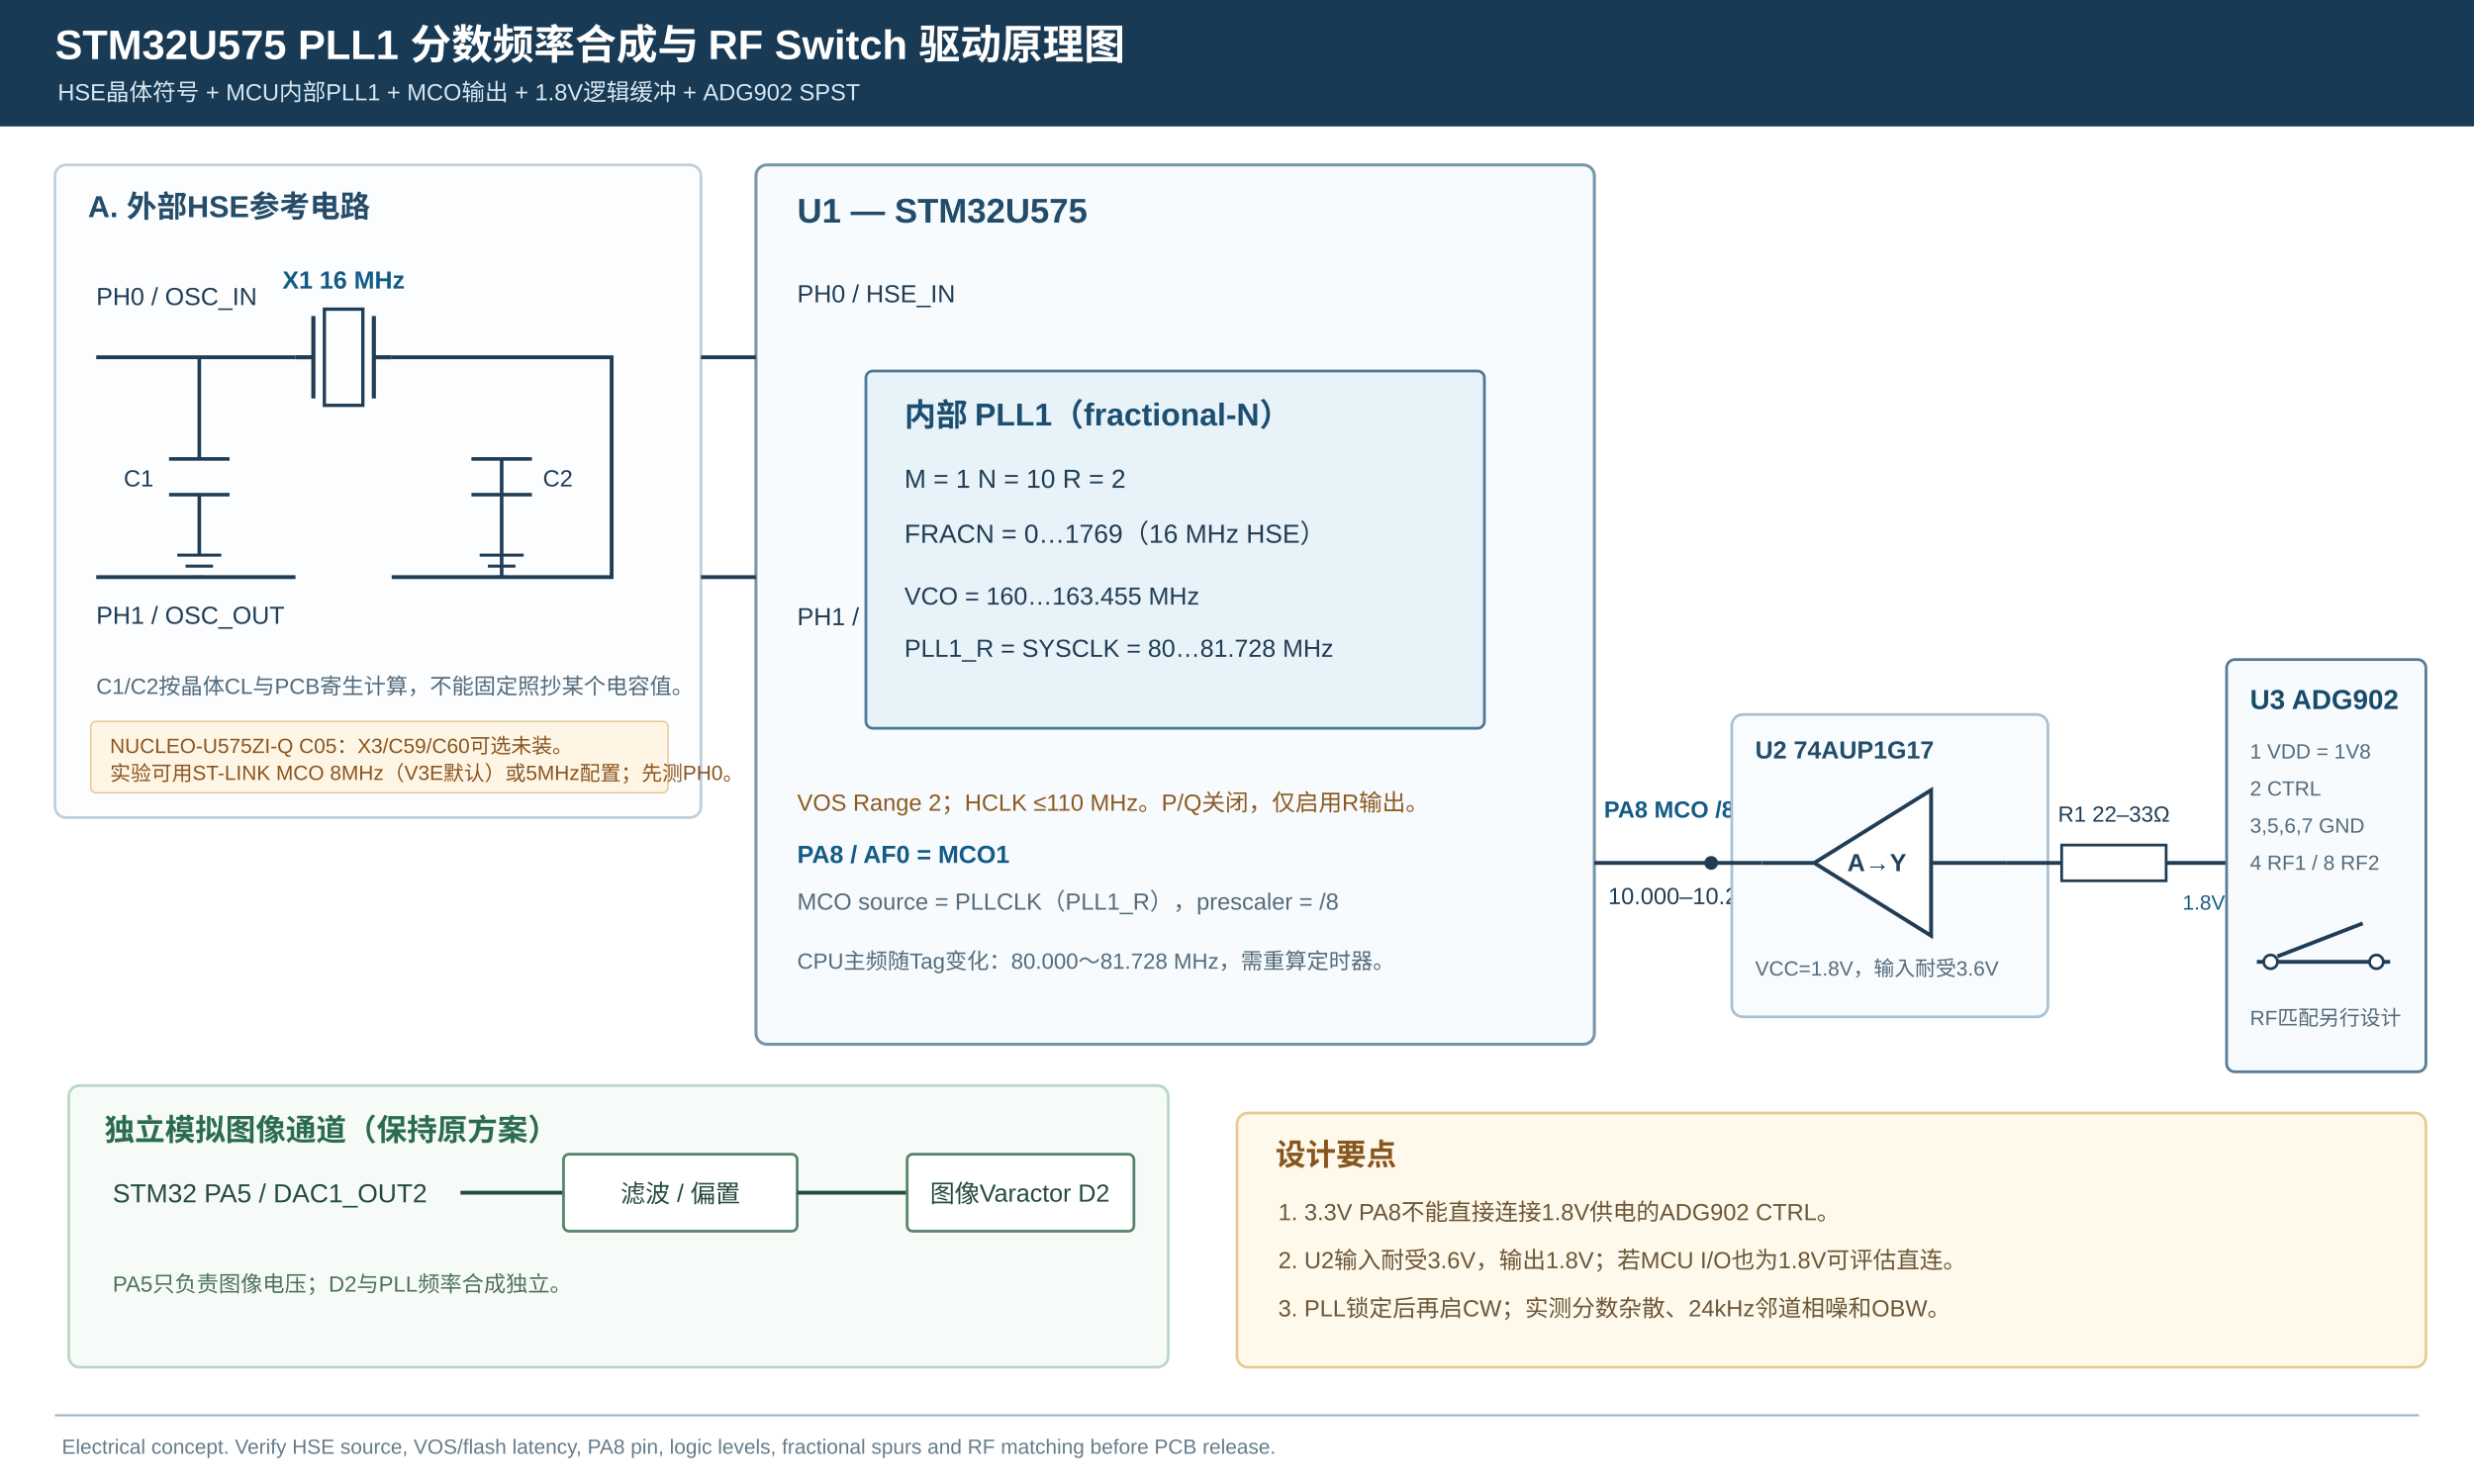
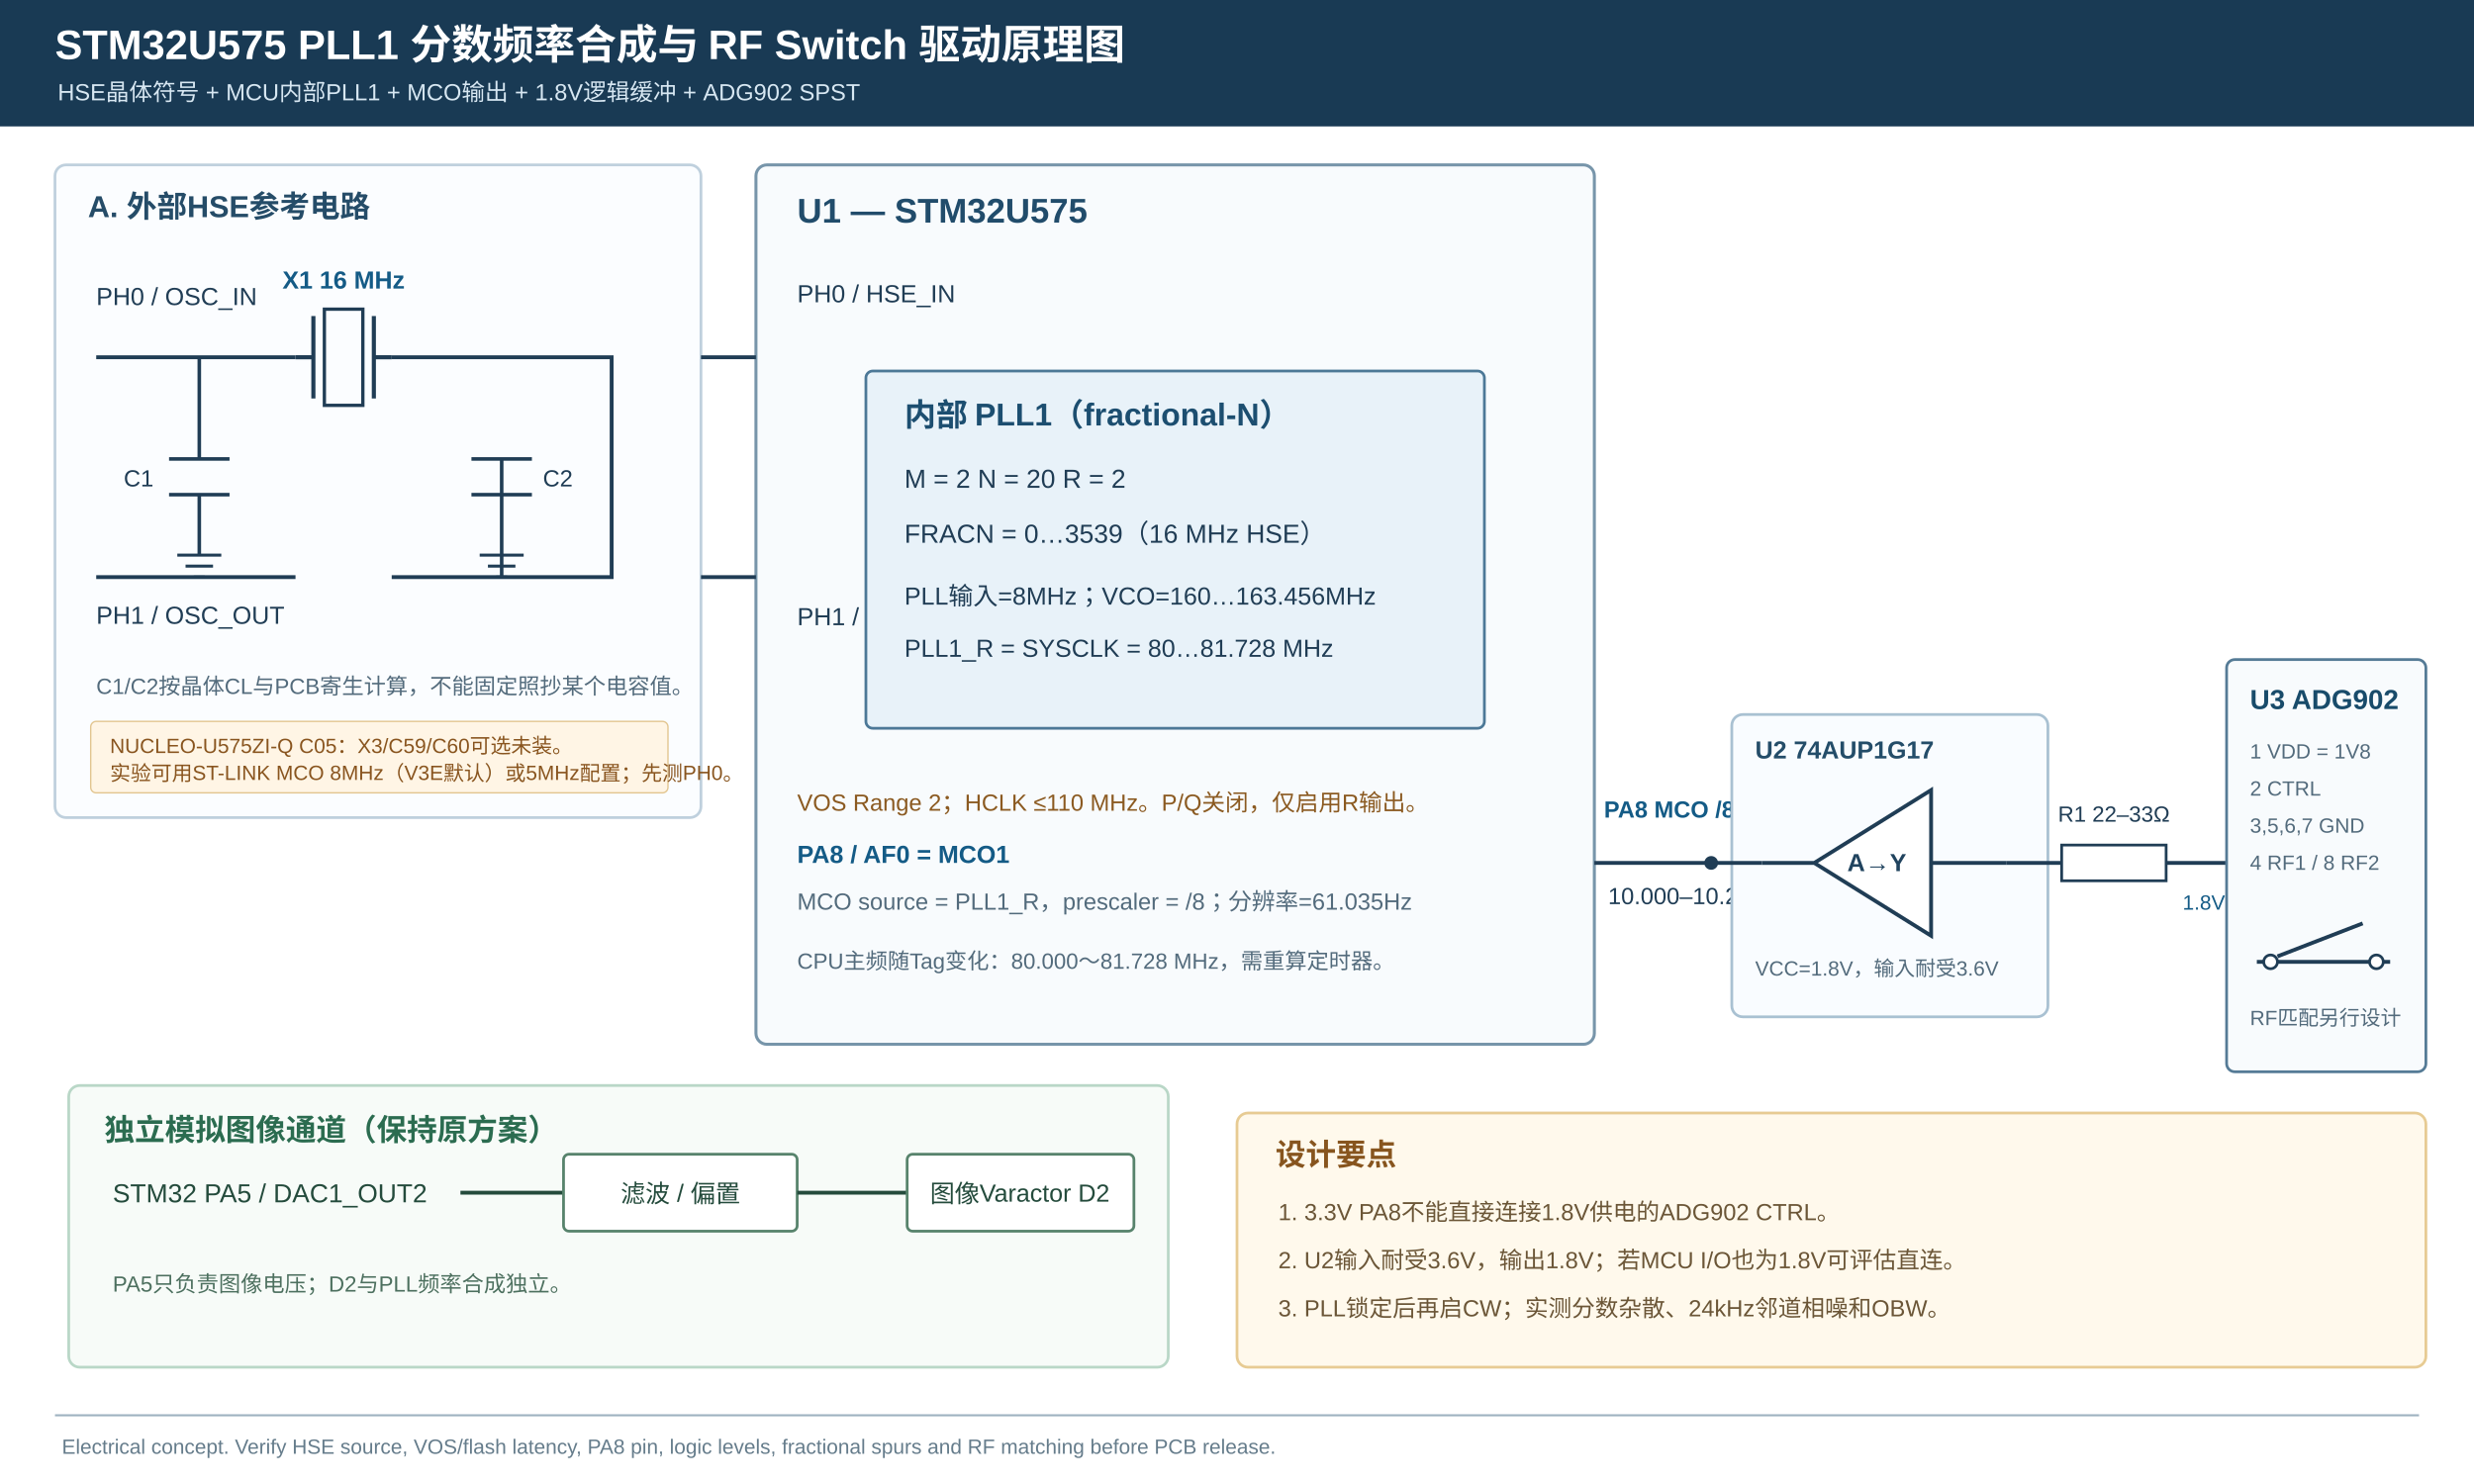
<svg xmlns="http://www.w3.org/2000/svg" width="1800" height="1080" viewBox="0 0 1800 1080" role="img" aria-label="STM32U575 PLL1 MCO 10 MHz clock synthesis electrical schematic">
  <rect width="1800" height="1080" fill="#fff" />
  <rect width="1800" height="92" fill="#193a54" />
  <text x="40" y="43" font-family="Arial,'Noto Sans CJK SC',sans-serif" font-size="30" font-weight="700" fill="#fff">STM32U575 PLL1 分数频率合成与 RF Switch 驱动原理图</text>
  <text x="42" y="73" font-family="Arial,'Noto Sans CJK SC',sans-serif" font-size="17" fill="#d7e7f2">HSE晶体符号 + MCU内部PLL1 + MCO输出 + 1.8V逻辑缓冲 + ADG902 SPST</text>
  <rect x="40" y="120" width="470" height="475" rx="8" fill="#fbfdff" stroke="#bfd0dd" stroke-width="2" />
  <text x="64" y="158" font-family="Arial,'Noto Sans CJK SC',sans-serif" font-size="22" font-weight="700" fill="#254c68">A. 外部HSE参考电路</text>
  <text x="70" y="222" font-family="Arial,sans-serif" font-size="18" fill="#203d55">PH0 / OSC_IN</text>
  <text x="70" y="454" font-family="Arial,sans-serif" font-size="18" fill="#203d55">PH1 / OSC_OUT</text>
  <path d="M70 260 H215 M285 260 H445 V420 H285 M215 420 H70" fill="none" stroke="#203d55" stroke-width="2.8" />
  <path d="M215 260 H228 M228 230 V290 M272 230 V290 M272 260 H285" fill="none" stroke="#203d55" stroke-width="3" />
  <rect x="236" y="225" width="28" height="70" fill="none" stroke="#203d55" stroke-width="2.4" />
  <text x="250" y="210" text-anchor="middle" font-family="Arial,sans-serif" font-size="18" font-weight="700" fill="#145b86">X1 16 MHz</text>
  <path d="M145 260 V334 M123 334 H167 M123 360 H167 M145 360 V404" fill="none" stroke="#203d55" stroke-width="2.6" />
  <path d="M129 404 H161 M135 412 H155 M141 420 H149" fill="none" stroke="#203d55" stroke-width="2.2" />
  <text x="90" y="354" font-family="Arial,sans-serif" font-size="17" fill="#203d55">C1</text>
  <path d="M365 420 V334 M343 334 H387 M343 360 H387 M365 360 V404" fill="none" stroke="#203d55" stroke-width="2.6" />
  <path d="M349 404 H381 M355 412 H375 M361 420 H369" fill="none" stroke="#203d55" stroke-width="2.2" />
  <text x="395" y="354" font-family="Arial,sans-serif" font-size="17" fill="#203d55">C2</text>
  <text x="70" y="505" font-family="Arial,'Noto Sans CJK SC',sans-serif" font-size="16" fill="#536b7c">C1/C2按晶体CL与PCB寄生计算，不能固定照抄某个电容值。</text>
  <rect x="66" y="525" width="420" height="52" rx="4" fill="#fff5e5" stroke="#e2c58f" />
  <text x="80" y="548" font-family="Arial,'Noto Sans CJK SC',sans-serif" font-size="15" fill="#89551f">NUCLEO-U575ZI-Q C05：X3/C59/C60可选未装。</text>
  <text x="80" y="568" font-family="Arial,'Noto Sans CJK SC',sans-serif" font-size="15" fill="#89551f">实验可用ST-LINK MCO 8MHz（V3E默认）或5MHz配置；先测PH0。</text>
  <rect x="550" y="120" width="610" height="640" rx="8" fill="#f8fbfd" stroke="#7795aa" stroke-width="2.2" />
  <text x="580" y="162" font-family="Arial,'Noto Sans CJK SC',sans-serif" font-size="25" font-weight="700" fill="#214c6b">U1 — STM32U575</text>
  <text x="580" y="220" font-family="Arial,sans-serif" font-size="18" fill="#203d55">PH0 / HSE_IN</text>
  <text x="580" y="455" font-family="Arial,sans-serif" font-size="18" fill="#203d55">PH1 / HSE_OUT</text>
  <path d="M510 260 H550 M510 420 H550" stroke="#203d55" stroke-width="2.8" fill="none" />
  <rect x="630" y="270" width="450" height="260" rx="5" fill="#e8f2f9" stroke="#4c7897" stroke-width="2" />
  <text x="658" y="310" font-family="Arial,'Noto Sans CJK SC',sans-serif" font-size="23" font-weight="700" fill="#1c4e70">内部 PLL1（fractional-N）</text>
-   <text x="658" y="355" font-family="Arial,sans-serif" font-size="19" fill="#203d55">M = 1   N = 10   R = 2</text>
-   <text x="658" y="395" font-family="Arial,sans-serif" font-size="19" fill="#203d55">FRACN = 0…1769（16 MHz HSE）</text>
-   <text x="658" y="440" font-family="Arial,sans-serif" font-size="18" fill="#203d55">VCO = 160…163.455 MHz</text>
+   <text x="658" y="355" font-family="Arial,sans-serif" font-size="19" fill="#203d55">M = 2   N = 20   R = 2</text>
+   <text x="658" y="395" font-family="Arial,sans-serif" font-size="19" fill="#203d55">FRACN = 0…3539（16 MHz HSE）</text>
+   <text x="658" y="440" font-family="Arial,sans-serif" font-size="18" fill="#203d55">PLL输入=8MHz；VCO=160…163.456MHz</text>
  <text x="658" y="478" font-family="Arial,sans-serif" font-size="18" fill="#203d55">PLL1_R = SYSCLK = 80…81.728 MHz</text>
  <text x="580" y="590" font-family="Arial,'Noto Sans CJK SC',sans-serif" font-size="17" fill="#8b5a21">VOS Range 2；HCLK ≤110 MHz。P/Q关闭，仅启用R输出。</text>
  <text x="580" y="628" font-family="Arial,sans-serif" font-size="18" fill="#145b86" font-weight="700">PA8 / AF0 = MCO1</text>
-   <text x="580" y="662" font-family="Arial,sans-serif" font-size="17" fill="#536b7c">MCO source = PLLCLK（PLL1_R），prescaler = /8</text>
+   <text x="580" y="662" font-family="Arial,sans-serif" font-size="17" fill="#536b7c">MCO source = PLL1_R，prescaler = /8；分辨率=61.035Hz</text>
  <text x="580" y="705" font-family="Arial,'Noto Sans CJK SC',sans-serif" font-size="16" fill="#536b7c">CPU主频随Tag变化：80.000～81.728 MHz，需重算定时器。</text>
  <path d="M1160 628 H1245" fill="none" stroke="#203d55" stroke-width="2.8" />
  <circle cx="1245" cy="628" r="5" fill="#203d55" />
  <text x="1167" y="595" font-family="Arial,sans-serif" font-size="17" fill="#145b86" font-weight="700">PA8 MCO /8</text>
  <text x="1170" y="658" font-family="Arial,sans-serif" font-size="17" fill="#203d55">10.000–10.216 MHz</text>
  <rect x="1260" y="520" width="230" height="220" rx="8" fill="#f9fcff" stroke="#a9c1d2" stroke-width="2" />
  <text x="1277" y="552" font-family="Arial,'Noto Sans CJK SC',sans-serif" font-size="18" font-weight="700" fill="#244d69">U2 74AUP1G17</text>
  <path d="M1282 628 H1320 L1405 575 V681 L1320 628 Z" fill="#fff" stroke="#203d55" stroke-width="2.8" />
  <path d="M1405 628 H1460" stroke="#203d55" stroke-width="2.8" />
  <text x="1344" y="634" font-family="Arial,sans-serif" font-size="18" fill="#20435e" font-weight="700">A→Y</text>
  <text x="1277" y="710" font-family="Arial,sans-serif" font-size="15" fill="#536b7c">VCC=1.8V，输入耐受3.6V</text>
  <path d="M1245 628 H1282" stroke="#203d55" stroke-width="2.8" />
  <path d="M1460 628 H1500" stroke="#203d55" stroke-width="2.8" />
  <rect x="1500" y="615" width="76" height="26" fill="#fff" stroke="#203d55" stroke-width="2" />
  <path d="M1576 628 H1620" stroke="#203d55" stroke-width="2.8" />
  <text x="1538" y="598" text-anchor="middle" font-family="Arial,sans-serif" font-size="16" fill="#203d55">R1 22–33Ω</text>
  <text x="1588" y="662" font-family="Arial,sans-serif" font-size="15" fill="#145b86">1.8V CLK</text>
  <rect x="1620" y="480" width="145" height="300" rx="6" fill="#f8fbfd" stroke="#557b96" stroke-width="2" />
  <text x="1637" y="516" font-family="Arial,sans-serif" font-size="20" fill="#184b6a" font-weight="700">U3 ADG902</text>
  <text x="1637" y="552" font-family="Arial,sans-serif" font-size="15" fill="#536b7c">1 VDD = 1V8</text>
  <text x="1637" y="579" font-family="Arial,sans-serif" font-size="15" fill="#536b7c">2 CTRL</text>
  <text x="1637" y="606" font-family="Arial,sans-serif" font-size="15" fill="#536b7c">3,5,6,7 GND</text>
  <text x="1637" y="633" font-family="Arial,sans-serif" font-size="15" fill="#536b7c">4 RF1 / 8 RF2</text>
  <path d="M1642 700 H1739" stroke="#203d55" stroke-width="2.8" />
  <circle cx="1652" cy="700" r="5" fill="#fff" stroke="#203d55" stroke-width="2" />
  <circle cx="1729" cy="700" r="5" fill="#fff" stroke="#203d55" stroke-width="2" />
  <path d="M1657 696 L1719 672" stroke="#203d55" stroke-width="2.8" />
  <text x="1692" y="746" text-anchor="middle" font-family="Arial,'Noto Sans CJK SC',sans-serif" font-size="15" fill="#536b7c">RF匹配另行设计</text>
  <rect x="50" y="790" width="800" height="205" rx="8" fill="#f7fbf8" stroke="#b9d7c7" stroke-width="2" />
  <text x="76" y="830" font-family="Arial,'Noto Sans CJK SC',sans-serif" font-size="22" font-weight="700" fill="#2b6c50">独立模拟图像通道（保持原方案）</text>
  <text x="82" y="875" font-family="Arial,sans-serif" font-size="19" fill="#244b3c">STM32 PA5 / DAC1_OUT2</text>
  <path d="M335 868 H410" stroke="#244b3c" stroke-width="2.8" />
  <rect x="410" y="840" width="170" height="56" rx="4" fill="#fff" stroke="#57836c" stroke-width="2" />
  <text x="495" y="875" text-anchor="middle" font-family="Arial,sans-serif" font-size="18" fill="#244b3c">滤波 / 偏置</text>
  <path d="M580 868 H660" stroke="#244b3c" stroke-width="2.8" />
  <rect x="660" y="840" width="165" height="56" rx="4" fill="#fff" stroke="#57836c" stroke-width="2" />
  <text x="742" y="875" text-anchor="middle" font-family="Arial,sans-serif" font-size="18" fill="#244b3c">图像Varactor D2</text>
  <text x="82" y="940" font-family="Arial,'Noto Sans CJK SC',sans-serif" font-size="16" fill="#4d705f">PA5只负责图像电压；D2与PLL频率合成独立。</text>
  <rect x="900" y="810" width="865" height="185" rx="8" fill="#fff9ec" stroke="#e7cb93" stroke-width="2" />
  <text x="928" y="848" font-family="Arial,'Noto Sans CJK SC',sans-serif" font-size="22" font-weight="700" fill="#87551e">设计要点</text>
  <text x="930" y="888" font-family="Arial,'Noto Sans CJK SC',sans-serif" font-size="17" fill="#6b5637">1. 3.3V PA8不能直接连接1.8V供电的ADG902 CTRL。</text>
  <text x="930" y="923" font-family="Arial,'Noto Sans CJK SC',sans-serif" font-size="17" fill="#6b5637">2. U2输入耐受3.6V，输出1.8V；若MCU I/O也为1.8V可评估直连。</text>
  <text x="930" y="958" font-family="Arial,'Noto Sans CJK SC',sans-serif" font-size="17" fill="#6b5637">3. PLL锁定后再启CW；实测分数杂散、24kHz邻道相噪和OBW。</text>
  <path d="M40 1030 H1760" stroke="#9eb2c0" stroke-width="1.5" />
  <text x="45" y="1058" font-family="Arial,'Noto Sans CJK SC',sans-serif" font-size="15" fill="#657c8b">Electrical concept. Verify HSE source, VOS/flash latency, PA8 pin, logic levels, fractional spurs and RF matching before PCB release.</text>
</svg>
